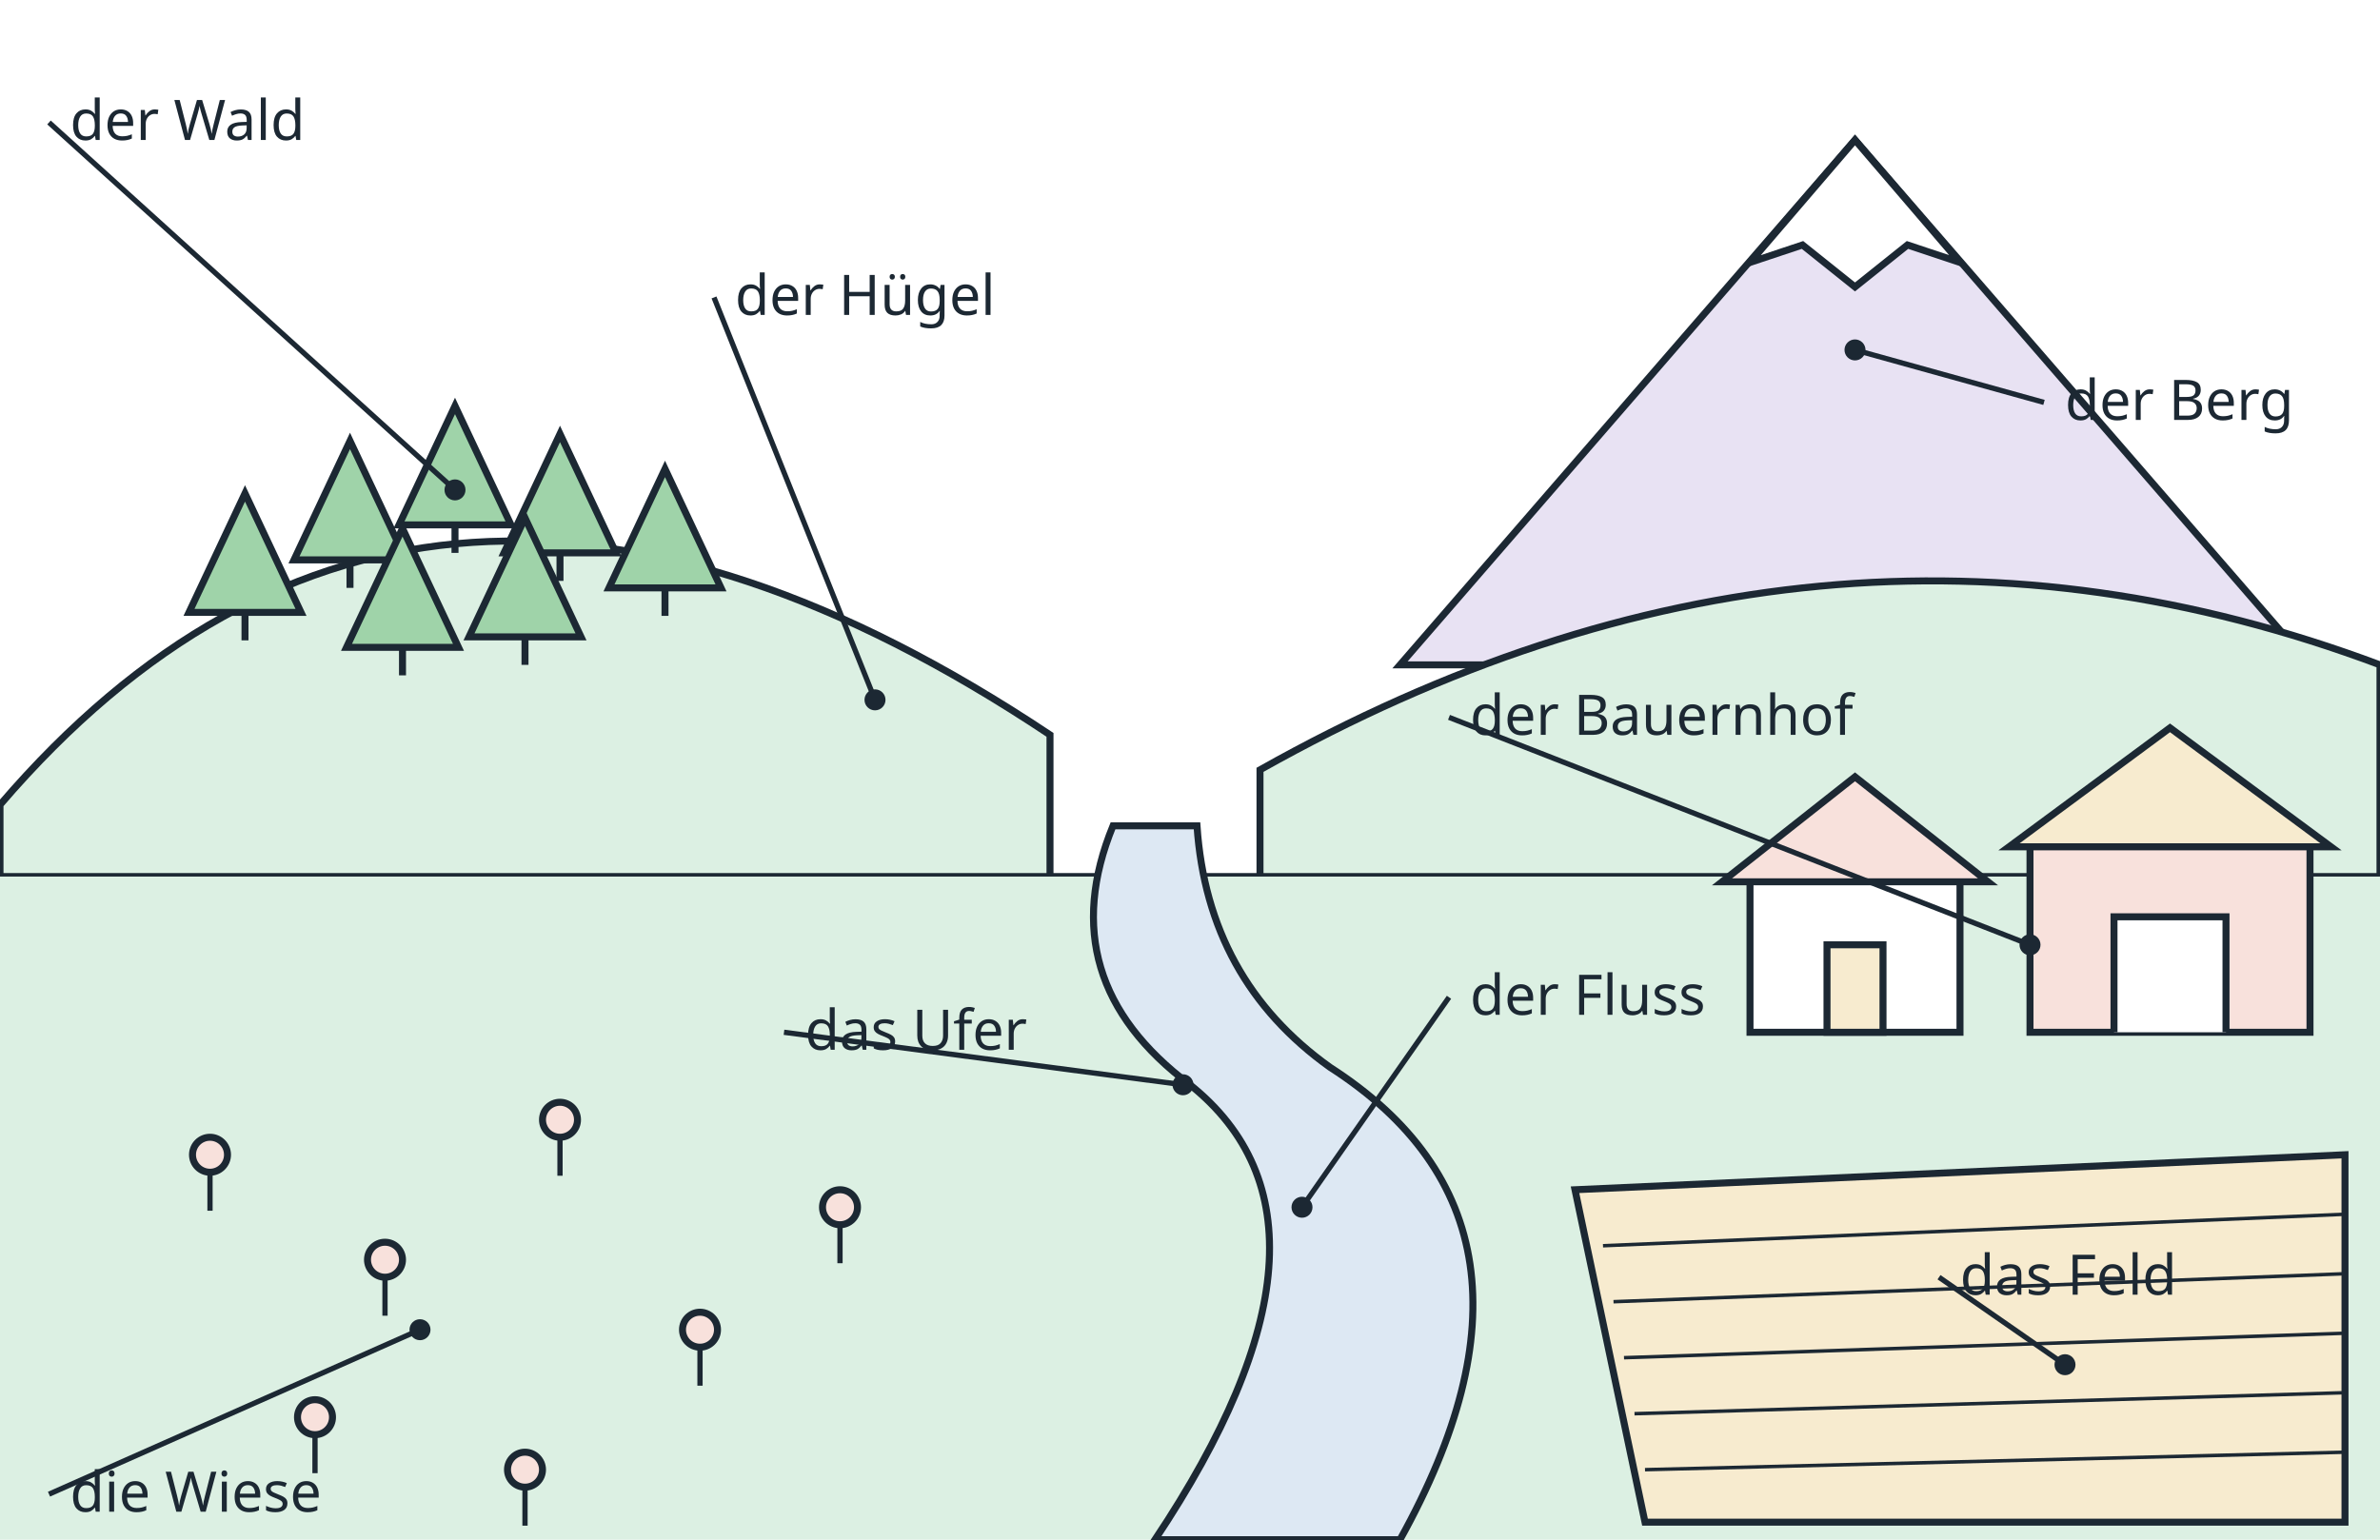
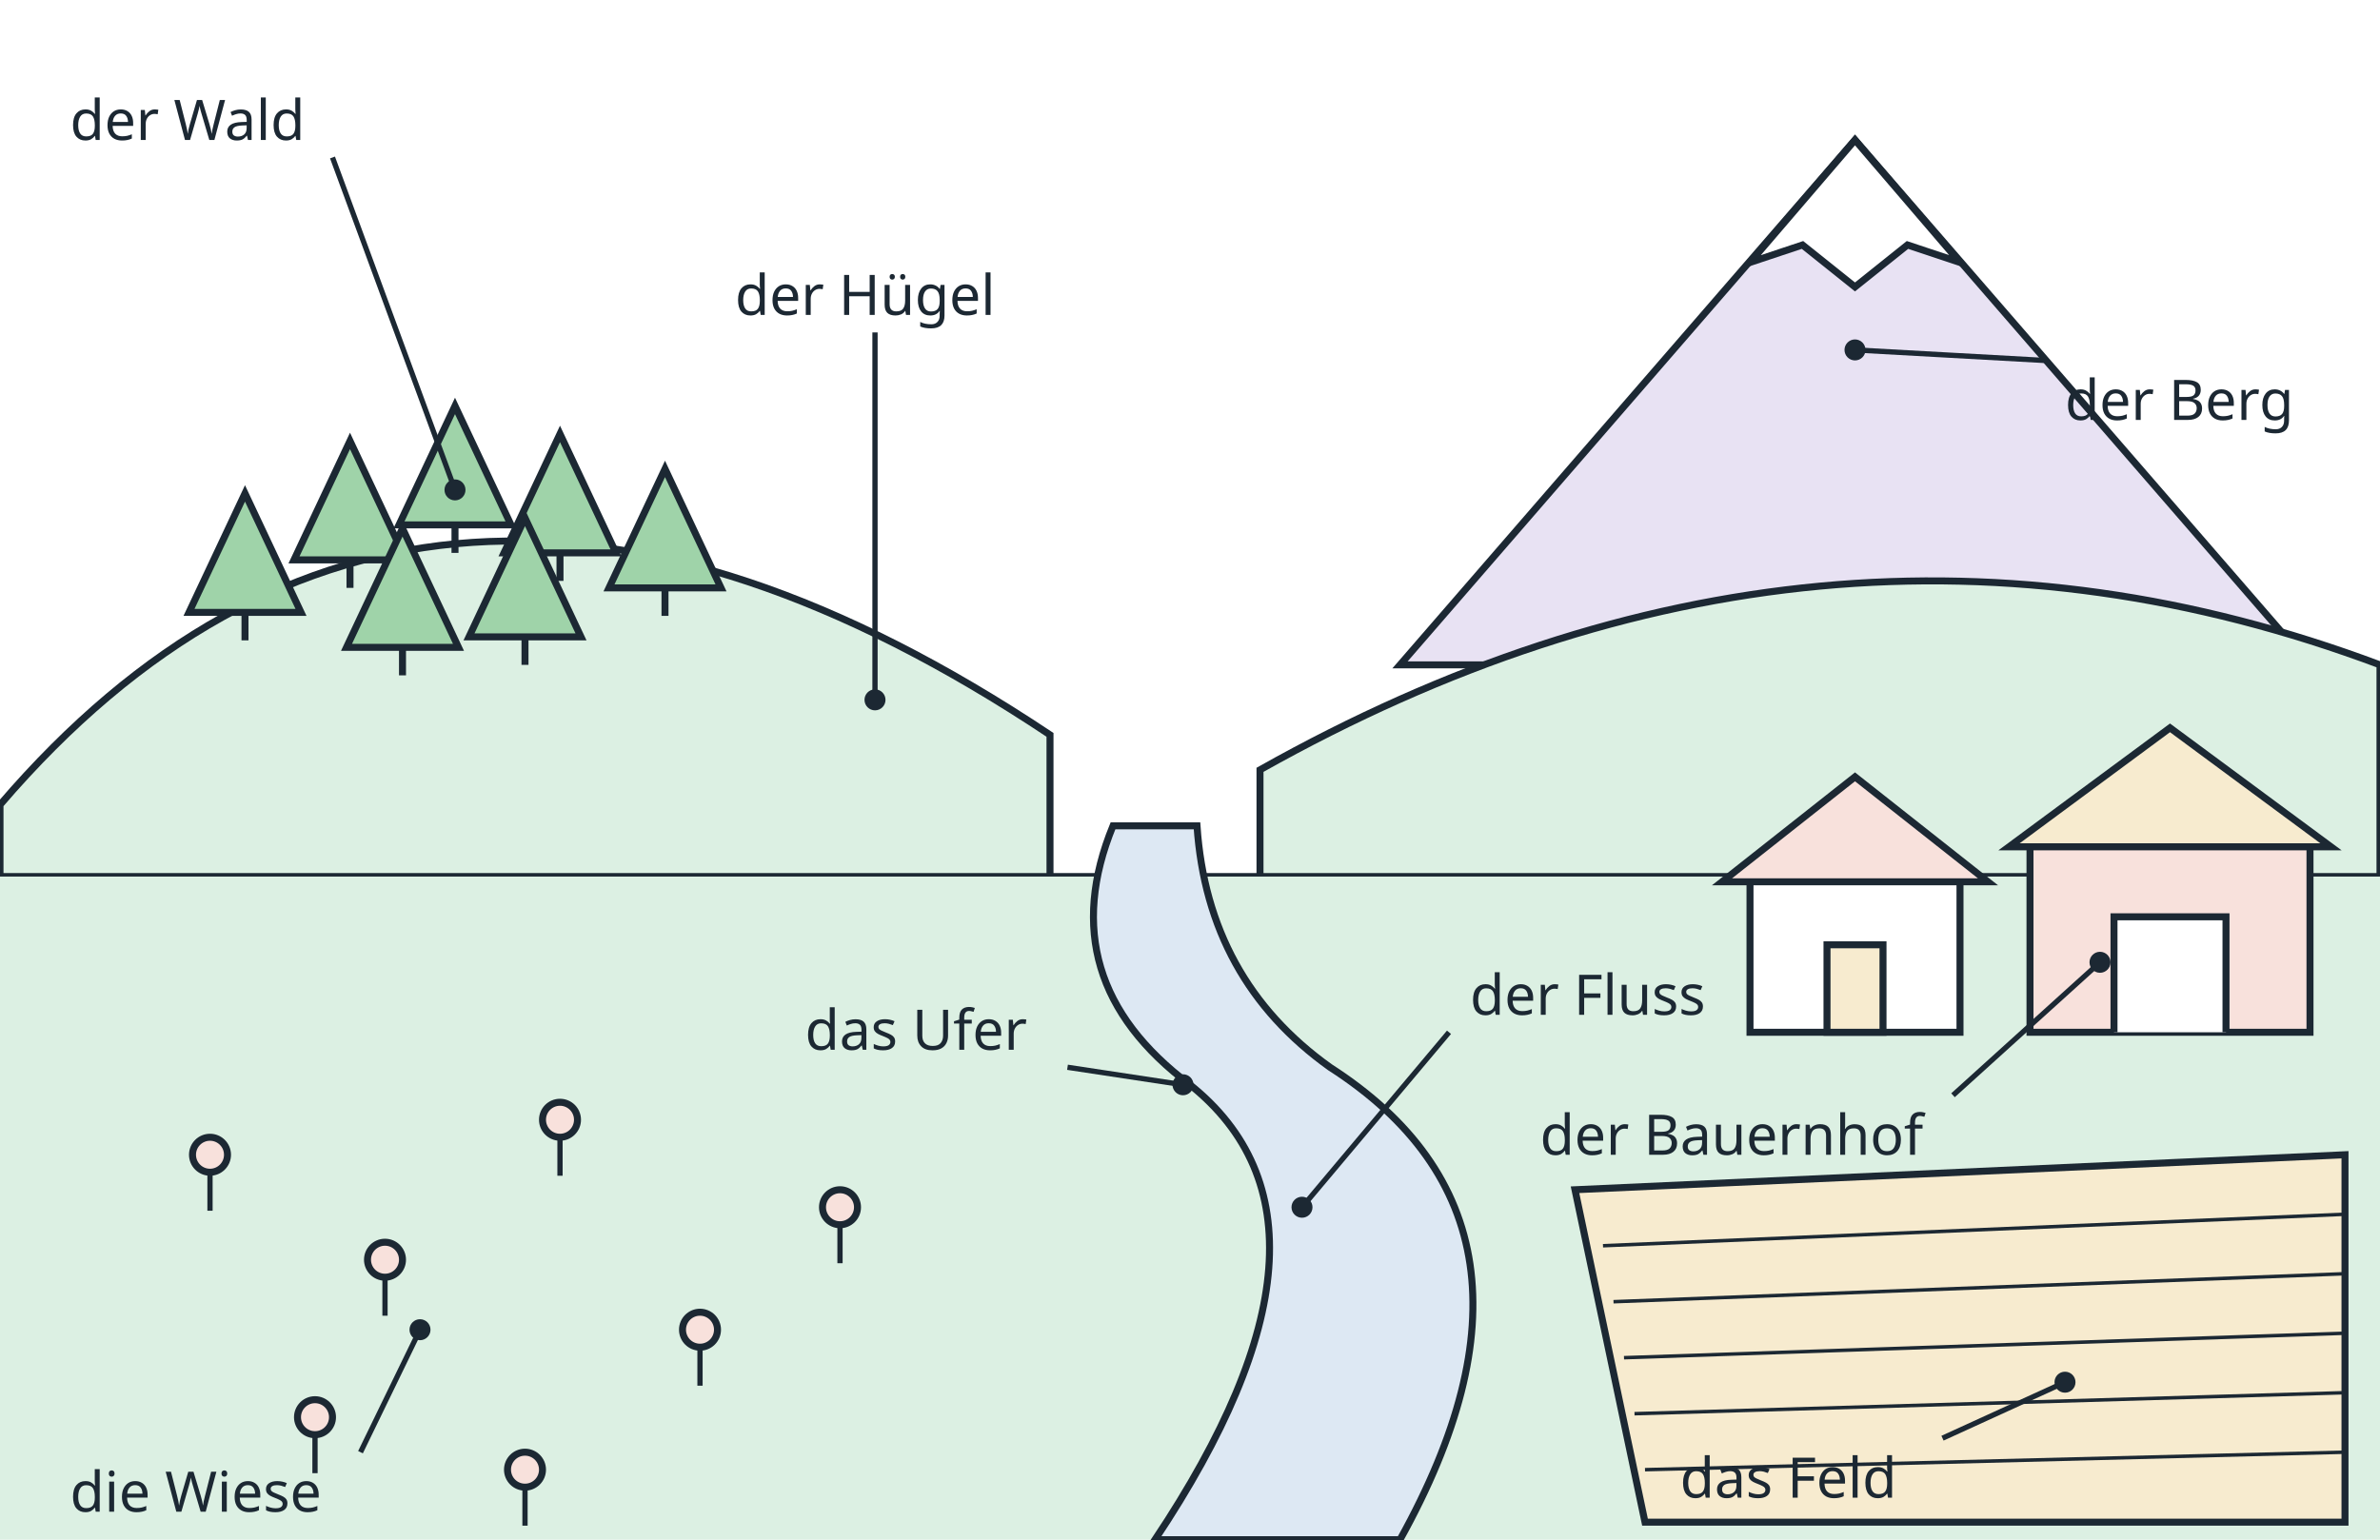
<svg xmlns="http://www.w3.org/2000/svg" viewBox="0 0 680 440" width="680" height="440" font-family="sans-serif" font-size="16" fill="#1c2833">
  <rect width="680" height="440" fill="#ffffff" />
  <path d="M400 190 L530 40 L660 190 Z" fill="#e8e2f3" stroke="#1c2833" stroke-width="2" />
  <path d="M500 75 L530 40 L560 75 L545 70 L530 82 L515 70 Z" fill="#ffffff" stroke="#1c2833" stroke-width="2" />
  <path d="M0 230 Q120 90 300 210 L300 260 L0 260 Z" fill="#dcf0e3" stroke="#1c2833" stroke-width="2" />
  <path d="M360 220 Q520 130 680 190 L680 260 L360 260 Z" fill="#dcf0e3" stroke="#1c2833" stroke-width="2" />
  <path d="M70 141 L86 175 L54 175 Z" fill="#9fd3a9" stroke="#1c2833" stroke-width="2" />
  <line x1="70" y1="175" x2="70" y2="183" stroke="#1c2833" stroke-width="2" />
  <path d="M100 126 L116 160 L84 160 Z" fill="#9fd3a9" stroke="#1c2833" stroke-width="2" />
  <line x1="100" y1="160" x2="100" y2="168" stroke="#1c2833" stroke-width="2" />
  <path d="M130 116 L146 150 L114 150 Z" fill="#9fd3a9" stroke="#1c2833" stroke-width="2" />
  <line x1="130" y1="150" x2="130" y2="158" stroke="#1c2833" stroke-width="2" />
  <path d="M160 124 L176 158 L144 158 Z" fill="#9fd3a9" stroke="#1c2833" stroke-width="2" />
  <line x1="160" y1="158" x2="160" y2="166" stroke="#1c2833" stroke-width="2" />
  <path d="M190 134 L206 168 L174 168 Z" fill="#9fd3a9" stroke="#1c2833" stroke-width="2" />
  <line x1="190" y1="168" x2="190" y2="176" stroke="#1c2833" stroke-width="2" />
  <path d="M115 151 L131 185 L99 185 Z" fill="#9fd3a9" stroke="#1c2833" stroke-width="2" />
  <line x1="115" y1="185" x2="115" y2="193" stroke="#1c2833" stroke-width="2" />
  <path d="M150 148 L166 182 L134 182 Z" fill="#9fd3a9" stroke="#1c2833" stroke-width="2" />
  <line x1="150" y1="182" x2="150" y2="190" stroke="#1c2833" stroke-width="2" />
  <rect x="0" y="250" width="680" height="190" fill="#dcf0e3" stroke="none" />
  <line x1="0" y1="250" x2="680" y2="250" stroke="#1c2833" stroke-width="1" />
  <path d="M318 236 Q300 280 340 310 Q390 350 330 440 L400 440 Q450 350 380 305 Q345 280 342 236 Z" fill="#dde8f3" stroke="#1c2833" stroke-width="2" />
  <circle cx="60" cy="330" r="5" fill="#f8e1dc" stroke="#1c2833" stroke-width="2" />
  <line x1="60" y1="335" x2="60" y2="346" stroke="#1c2833" stroke-width="1.5" />
  <circle cx="110" cy="360" r="5" fill="#f8e1dc" stroke="#1c2833" stroke-width="2" />
  <line x1="110" y1="365" x2="110" y2="376" stroke="#1c2833" stroke-width="1.5" />
  <circle cx="160" cy="320" r="5" fill="#f8e1dc" stroke="#1c2833" stroke-width="2" />
  <line x1="160" y1="325" x2="160" y2="336" stroke="#1c2833" stroke-width="1.5" />
  <circle cx="200" cy="380" r="5" fill="#f8e1dc" stroke="#1c2833" stroke-width="2" />
  <line x1="200" y1="385" x2="200" y2="396" stroke="#1c2833" stroke-width="1.5" />
  <circle cx="90" cy="405" r="5" fill="#f8e1dc" stroke="#1c2833" stroke-width="2" />
  <line x1="90" y1="410" x2="90" y2="421" stroke="#1c2833" stroke-width="1.5" />
  <circle cx="240" cy="345" r="5" fill="#f8e1dc" stroke="#1c2833" stroke-width="2" />
  <line x1="240" y1="350" x2="240" y2="361" stroke="#1c2833" stroke-width="1.5" />
  <circle cx="150" cy="420" r="5" fill="#f8e1dc" stroke="#1c2833" stroke-width="2" />
  <line x1="150" y1="425" x2="150" y2="436" stroke="#1c2833" stroke-width="1.5" />
  <path d="M450 340 L670 330 L670 435 L470 435 Z" fill="#f7ebcf" stroke="#1c2833" stroke-width="2" />
  <line x1="458" y1="356" x2="670" y2="347" stroke="#1c2833" stroke-width="1" />
  <line x1="461" y1="372" x2="670" y2="364" stroke="#1c2833" stroke-width="1" />
  <line x1="464" y1="388" x2="670" y2="381" stroke="#1c2833" stroke-width="1" />
  <line x1="467" y1="404" x2="670" y2="398" stroke="#1c2833" stroke-width="1" />
  <line x1="470" y1="420" x2="670" y2="415" stroke="#1c2833" stroke-width="1" />
  <rect x="500" y="250" width="60" height="45" fill="#ffffff" stroke="#1c2833" stroke-width="2" />
  <path d="M492 252 L530 222 L568 252 Z" fill="#f8e1dc" stroke="#1c2833" stroke-width="2" />
  <rect x="522" y="270" width="16" height="25" fill="#f7ebcf" stroke="#1c2833" stroke-width="2" />
  <rect x="580" y="240" width="80" height="55" fill="#f8e1dc" stroke="#1c2833" stroke-width="2" />
  <path d="M574 242 L620 208 L666 242 Z" fill="#f7ebcf" stroke="#1c2833" stroke-width="2" />
  <path d="M604 295 L604 262 L636 262 L636 295" fill="#ffffff" stroke="#1c2833" stroke-width="2" />
-   <line x1="530" y1="100" x2="584" y2="115" stroke="#1c2833" stroke-width="1.5" />
+   <line x1="530" y1="100" x2="584" y2="103" stroke="#1c2833" stroke-width="1.5" />
  <circle cx="530" cy="100" r="3" fill="#1c2833" />
  <text x="590" y="120" text-anchor="start">der Berg</text>
-   <line x1="130" y1="140" x2="14" y2="35" stroke="#1c2833" stroke-width="1.5" />
+   <line x1="130" y1="140" x2="95" y2="45" stroke="#1c2833" stroke-width="1.5" />
  <circle cx="130" cy="140" r="3" fill="#1c2833" />
  <text x="20" y="40" text-anchor="start">der Wald</text>
-   <line x1="250" y1="200" x2="204" y2="85" stroke="#1c2833" stroke-width="1.5" />
+   <line x1="250" y1="200" x2="250" y2="95" stroke="#1c2833" stroke-width="1.5" />
  <circle cx="250" cy="200" r="3" fill="#1c2833" />
  <text x="210" y="90" text-anchor="start">der Hügel</text>
-   <line x1="120" y1="380" x2="14" y2="427" stroke="#1c2833" stroke-width="1.5" />
+   <line x1="120" y1="380" x2="103" y2="415" stroke="#1c2833" stroke-width="1.5" />
  <circle cx="120" cy="380" r="3" fill="#1c2833" />
  <text x="20" y="432" text-anchor="start">die Wiese</text>
-   <line x1="372" y1="345" x2="414" y2="285" stroke="#1c2833" stroke-width="1.5" />
+   <line x1="372" y1="345" x2="414" y2="295" stroke="#1c2833" stroke-width="1.5" />
  <circle cx="372" cy="345" r="3" fill="#1c2833" />
  <text x="420" y="290" text-anchor="start">der Fluss</text>
-   <line x1="338" y1="310" x2="224" y2="295" stroke="#1c2833" stroke-width="1.5" />
+   <line x1="338" y1="310" x2="305" y2="305" stroke="#1c2833" stroke-width="1.5" />
  <circle cx="338" cy="310" r="3" fill="#1c2833" />
  <text x="230" y="300" text-anchor="start">das Ufer</text>
-   <line x1="590" y1="390" x2="554" y2="365" stroke="#1c2833" stroke-width="1.5" />
-   <circle cx="590" cy="390" r="3" fill="#1c2833" />
-   <text x="560" y="370" text-anchor="start">das Feld</text>
-   <line x1="580" y1="270" x2="414" y2="205" stroke="#1c2833" stroke-width="1.5" />
-   <circle cx="580" cy="270" r="3" fill="#1c2833" />
-   <text x="420" y="210" text-anchor="start">der Bauernhof</text>
+   <line x1="590" y1="395" x2="555" y2="411" stroke="#1c2833" stroke-width="1.5" />
+   <circle cx="590" cy="395" r="3" fill="#1c2833" />
+   <text x="480" y="428" text-anchor="start">das Feld</text>
+   <line x1="600" y1="275" x2="558" y2="313" stroke="#1c2833" stroke-width="1.5" />
+   <circle cx="600" cy="275" r="3" fill="#1c2833" />
+   <text x="440" y="330" text-anchor="start">der Bauernhof</text>
</svg>
